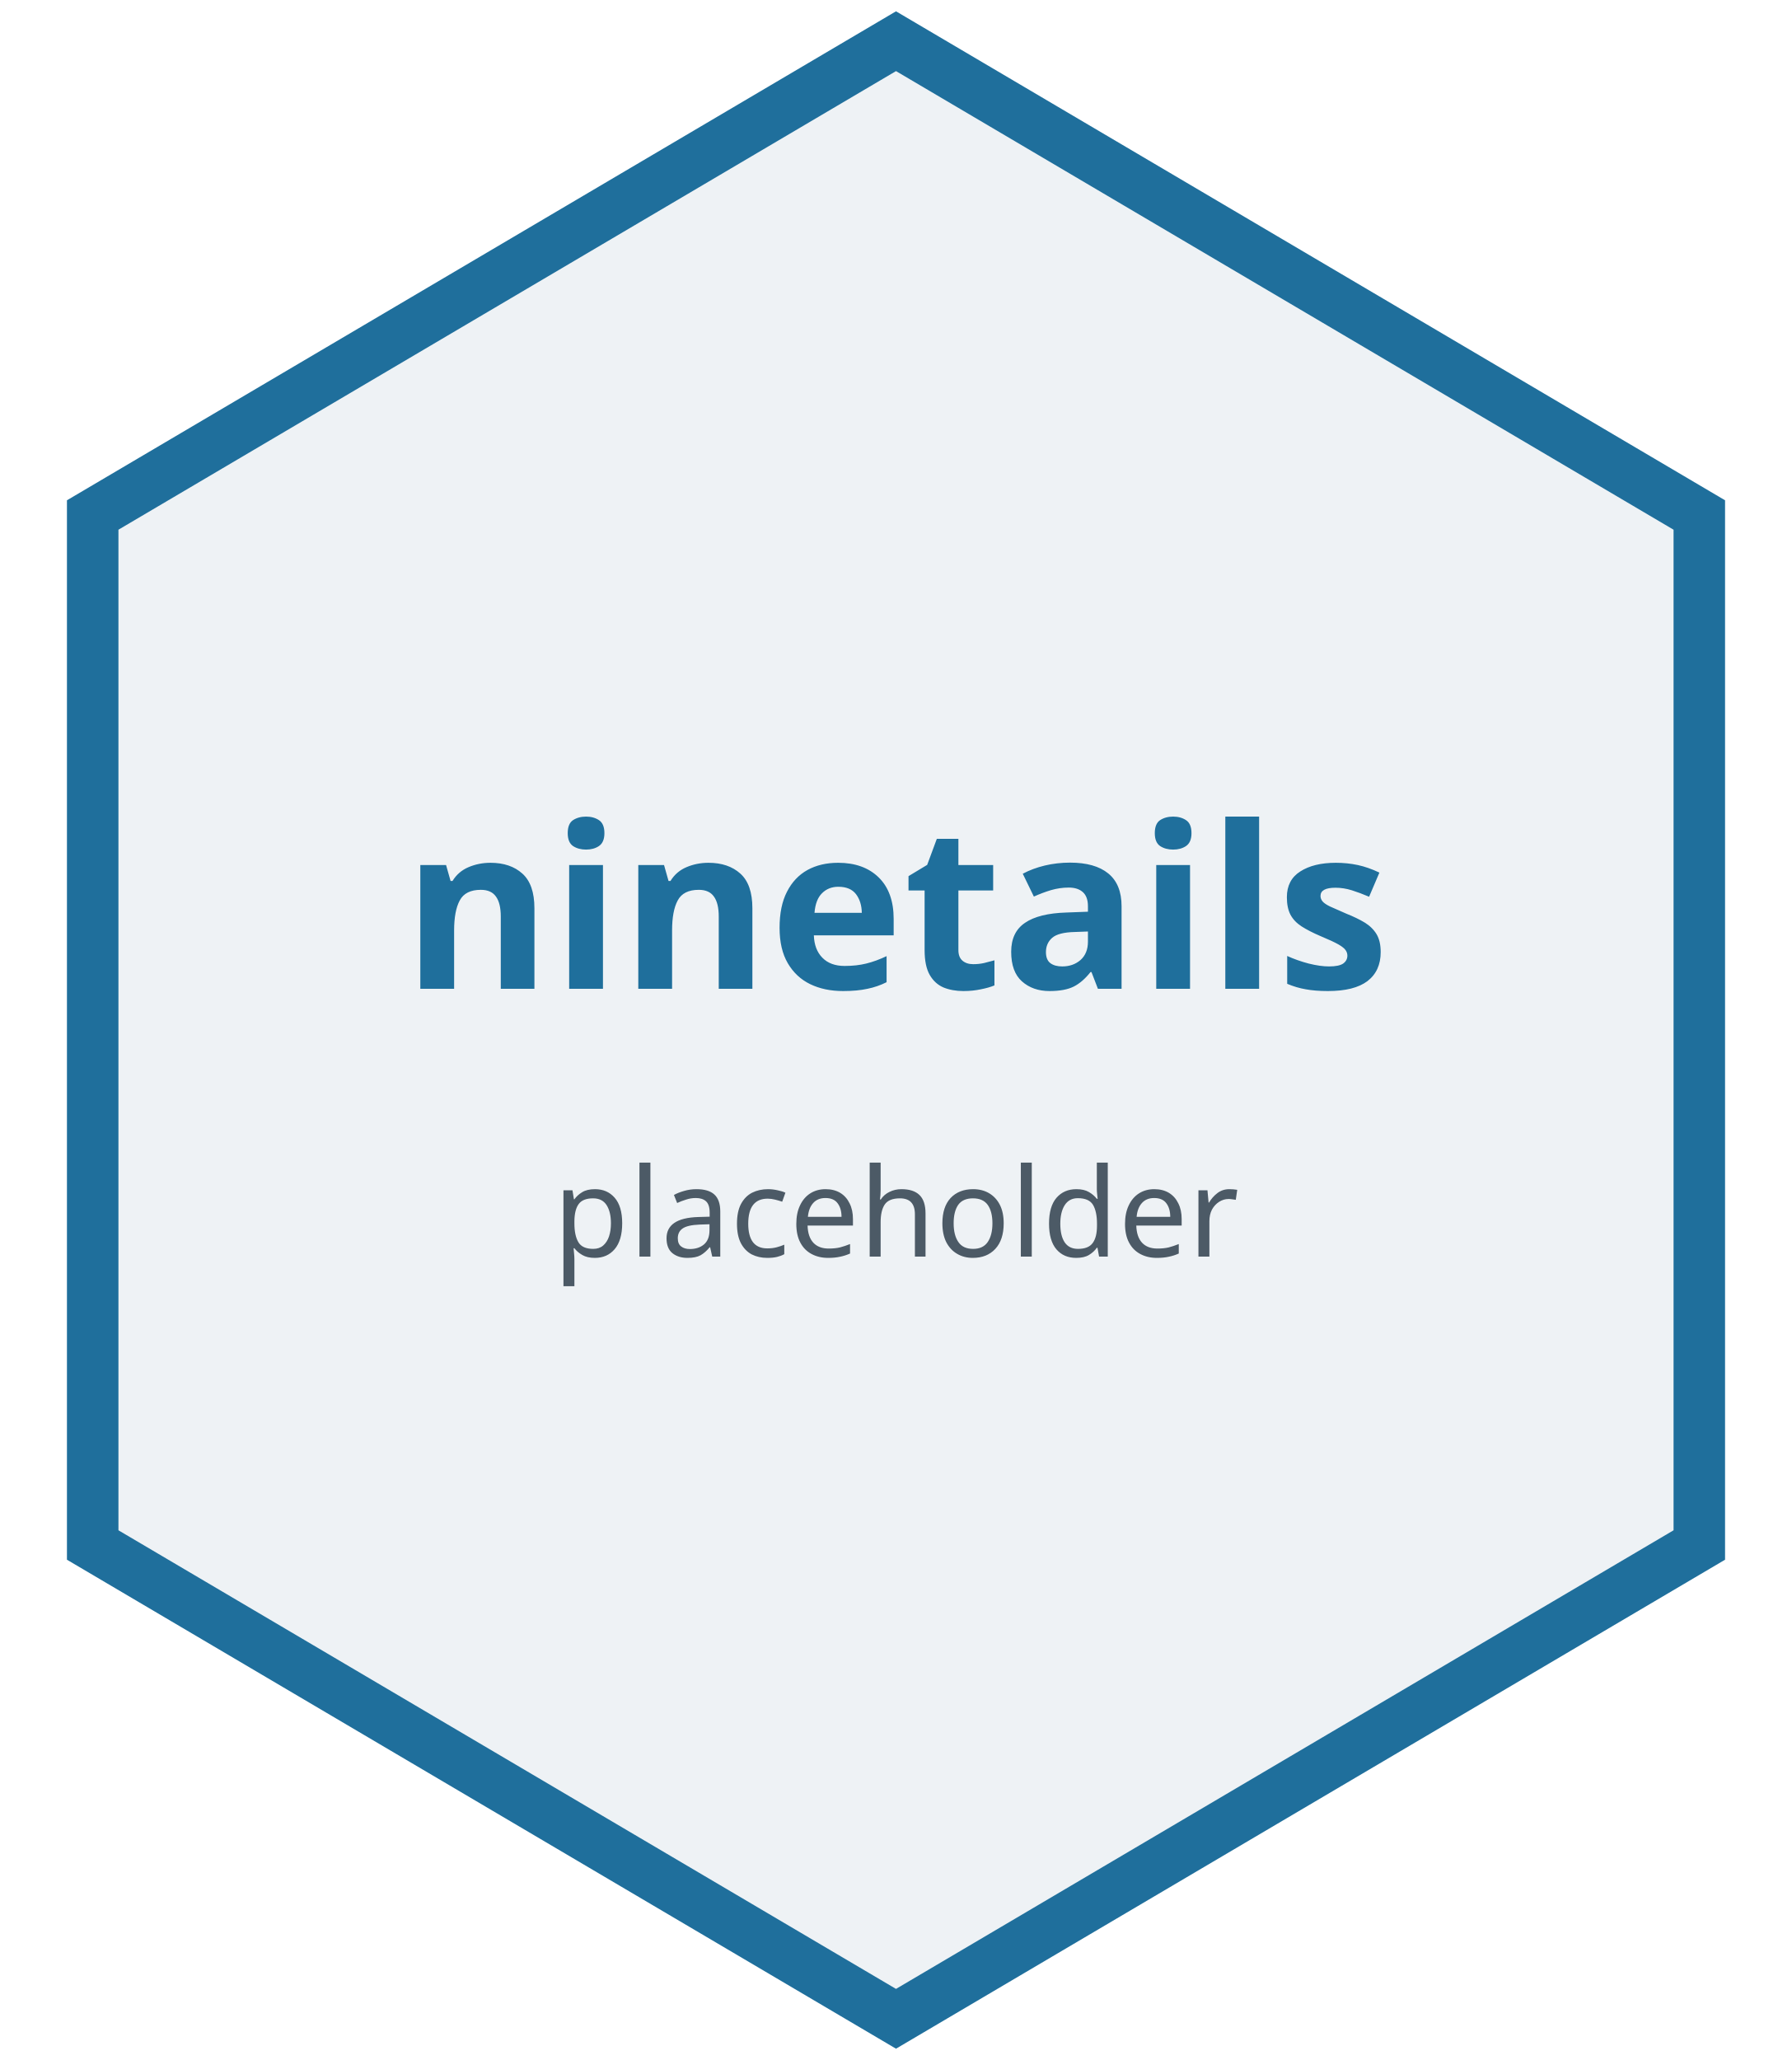
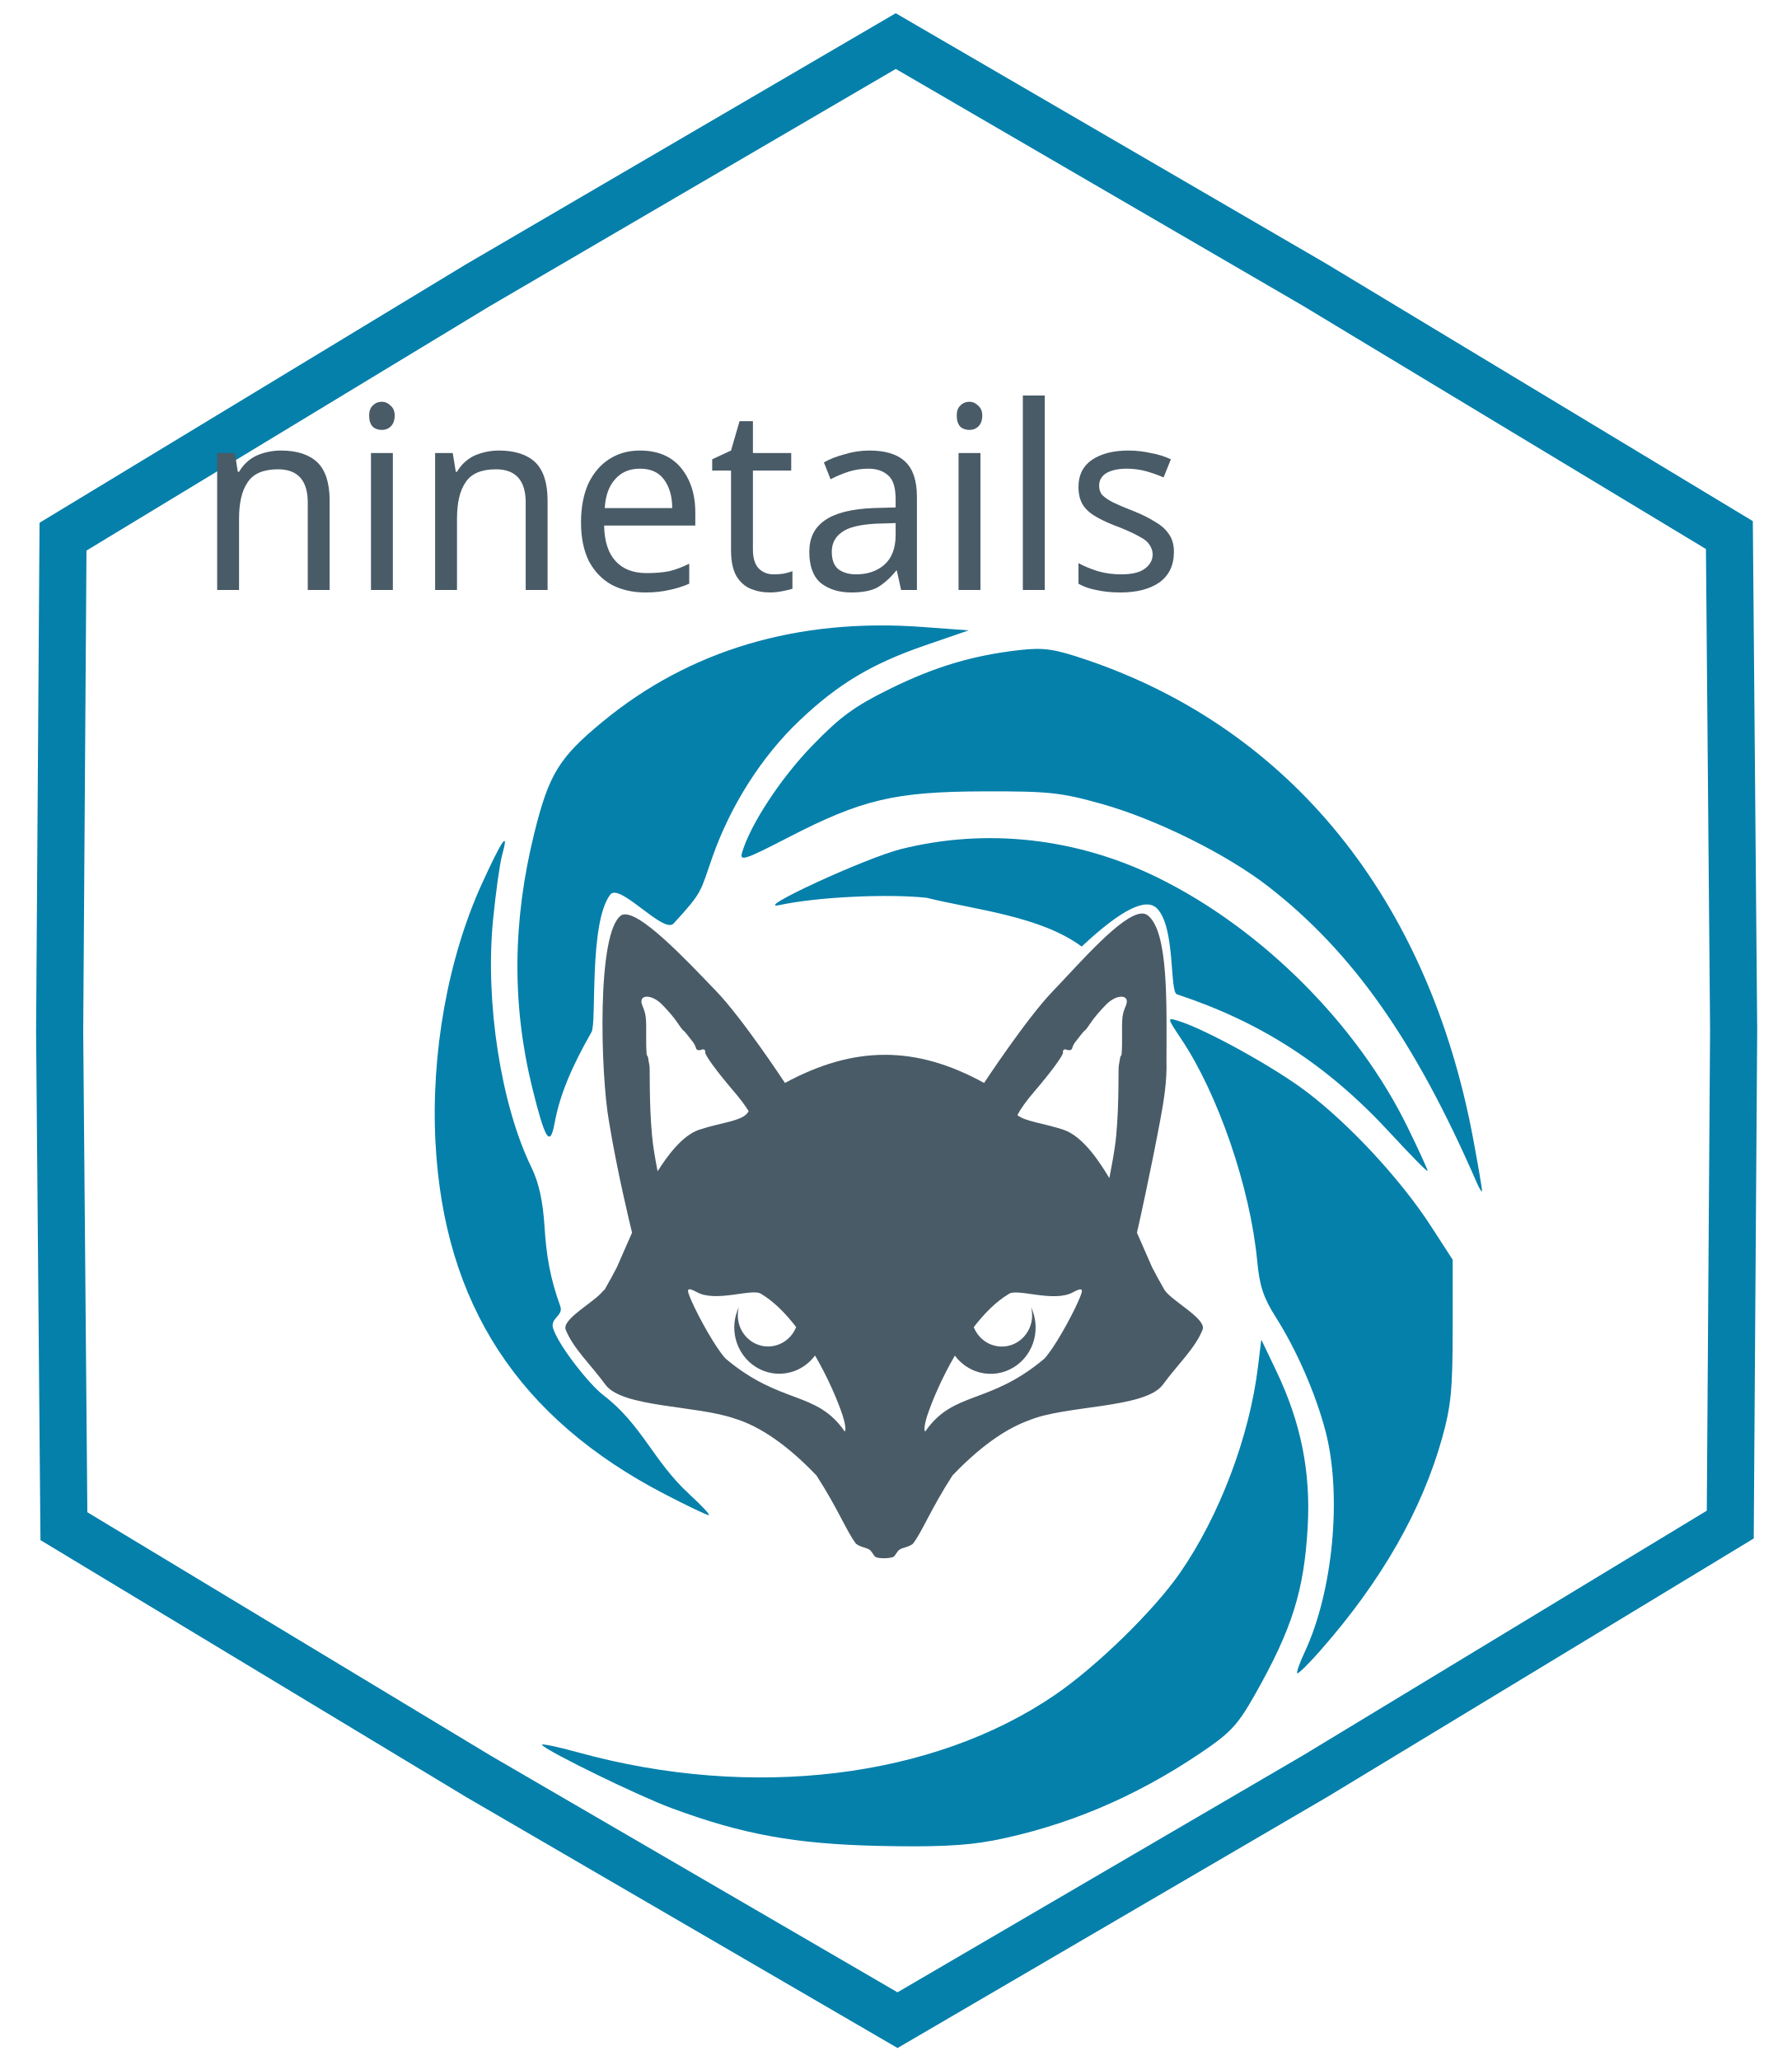
- <svg xmlns="http://www.w3.org/2000/svg" viewBox="0 0 174 200" width="174" height="200" role="img" aria-label="ninetails logo placeholder">
-   <polygon points="87,4 165,50 165,150 87,196 9,150 9,50" fill="#eef2f5" stroke="#1f6f9c" stroke-width="5" />
-   <text x="87" y="96" text-anchor="middle" font-family="system-ui, sans-serif" font-size="22" font-weight="600" fill="#1f6f9c">ninetails</text>
-   <text x="87" y="122" text-anchor="middle" font-family="system-ui, sans-serif" font-size="12" fill="#4c5a66">placeholder</text>
+ <svg xmlns="http://www.w3.org/2000/svg" viewBox="0 0 174 200" width="174" height="200" role="img" aria-label="ninetails logo placeholder" version="1.1" id="svg2">
+   <defs id="defs2" />
+   <g id="g2" transform="matrix(3.777964,0,0,3.885295,-269.4481,-52.93578)">
+     <path style="fill:none;fill-opacity:1;stroke:#0580ab;stroke-width:0.976;stroke-linecap:round;stroke-miterlimit:4;stroke-dasharray:none;stroke-opacity:1" id="path899" d="m 35.902,75.654 -9.124,-4.002 -9.06,-4.147 -1.096,-9.903 -0.939,-9.919 8.028,-5.901 8.121,-5.773 9.124,4.002 9.06,4.147 1.096,9.903 0.939,9.919 -8.028,5.901 z" transform="matrix(1.234527,0.1255861,-0.1255861,1.234527,59.5677,-33.80043)" />
+     <g id="g953" transform="translate(34.88746,-41.34727)">
+       <path style="fill:#495b67;fill-opacity:1;stroke-width:0.133" d="m 65.783,77.8 c 0.054,-4.4e-4 0.101,0.012 0.141,0.04 0.548,0.389 0.491,2.247 0.489,3.63 0.018,0.501 -0.068,1.021 -0.162,1.503 -0.24,1.246 -0.544,2.591 -0.597,2.802 l 0.391,0.867 c 0.089,0.165 0.188,0.344 0.296,0.526 0.123,0.275 1.116,0.747 1,1.031 -0.191,0.468 -0.637,0.864 -1.021,1.374 -0.451,0.598 -2.507,0.507 -3.443,0.892 -0.464,0.162 -1.13,0.527 -1.964,1.377 -0.554,0.833 -0.784,1.418 -1.018,1.708 -0.128,0.091 -0.231,0.08 -0.339,0.143 -0.064,0.037 -0.11,0.151 -0.158,0.183 -0.123,0.047 -0.397,0.044 -0.465,0 -0.048,-0.032 -0.094,-0.146 -0.158,-0.183 -0.108,-0.062 -0.211,-0.052 -0.339,-0.143 -0.234,-0.29 -0.464,-0.875 -1.018,-1.708 -0.915,-0.932 -1.629,-1.282 -2.094,-1.419 -0.979,-0.338 -2.897,-0.275 -3.33,-0.85 -0.384,-0.51 -0.83,-0.906 -1.021,-1.374 -0.107,-0.264 0.74,-0.689 0.961,-0.969 0.012,-0.01 0.026,-0.021 0.038,-0.03 0.115,-0.194 0.221,-0.384 0.315,-0.559 l 0.391,-0.867 c -0.053,-0.211 -0.388,-1.55 -0.597,-2.802 -0.208,-1.15 -0.322,-4.733 0.327,-5.133 0.408,-0.193 1.703,1.166 2.426,1.893 0.683,0.687 1.774,2.301 1.774,2.301 1.761,-0.926 3.344,-0.949 5.118,0 0,0 1.091,-1.614 1.774,-2.301 0.655,-0.659 1.766,-1.926 2.285,-1.933 z m -0.518,2.078 c -0.106,-0.005 -0.262,0.058 -0.4,0.194 -0.146,0.142 -0.321,0.343 -0.39,0.446 -0.069,0.103 -0.14,0.195 -0.159,0.205 -0.019,0.01 -0.067,0.062 -0.108,0.116 -0.041,0.054 -0.101,0.129 -0.135,0.168 -0.034,0.039 -0.071,0.11 -0.082,0.157 -0.012,0.048 -0.074,0.065 -0.139,0.04 -0.065,-0.026 -0.11,0.005 -0.098,0.069 0.011,0.064 -0.311,0.491 -0.715,0.949 -0.231,0.262 -0.378,0.461 -0.457,0.616 0.209,0.162 0.68,0.201 1.19,0.366 0.524,0.175 0.96,0.867 1.173,1.207 0.059,-0.31 0.141,-0.686 0.177,-1.069 0.078,-0.828 0.05,-1.654 0.065,-1.737 0.018,-0.097 0.034,-0.19 0.036,-0.207 8.8e-4,-0.017 0.014,-0.04 0.028,-0.052 0.014,-0.012 0.023,-0.222 0.021,-0.466 -0.005,-0.501 0.003,-0.555 0.099,-0.783 0.059,-0.14 0.002,-0.214 -0.104,-0.219 z m -12.219,0 c -0.106,0.005 -0.163,0.08 -0.104,0.219 0.096,0.227 0.103,0.282 0.099,0.783 -0.002,0.244 0.007,0.454 0.021,0.466 0.014,0.012 0.026,0.036 0.028,0.052 6.76e-4,0.017 0.018,0.11 0.036,0.207 0.015,0.082 -0.013,0.909 0.065,1.737 0.029,0.314 0.09,0.625 0.144,0.899 0.236,-0.364 0.62,-0.889 1.065,-1.038 0.6,-0.194 1.146,-0.214 1.275,-0.464 -0.086,-0.139 -0.216,-0.308 -0.401,-0.518 -0.404,-0.458 -0.726,-0.886 -0.715,-0.949 0.011,-0.064 -0.033,-0.095 -0.099,-0.069 -0.065,0.026 -0.128,0.008 -0.139,-0.04 -0.012,-0.048 -0.049,-0.118 -0.082,-0.157 -0.034,-0.039 -0.094,-0.114 -0.135,-0.168 -0.041,-0.054 -0.089,-0.106 -0.108,-0.116 -0.019,-0.01 -0.09,-0.102 -0.159,-0.205 -0.069,-0.103 -0.244,-0.304 -0.39,-0.446 -0.139,-0.136 -0.294,-0.199 -0.4,-0.194 z m 11.154,7.312 v 1.08e-4 c -0.036,6.77e-4 -0.099,0.027 -0.195,0.077 -0.502,0.261 -1.439,-0.116 -1.649,0.042 -0.323,0.188 -0.625,0.484 -0.896,0.827 0.094,0.229 0.291,0.401 0.531,0.461 0.418,0.105 0.841,-0.149 0.946,-0.566 0.033,-0.13 0.031,-0.267 -0.005,-0.396 0.121,0.246 0.15,0.526 0.084,0.792 -0.156,0.62 -0.784,0.996 -1.404,0.84 -0.254,-0.064 -0.478,-0.212 -0.637,-0.421 -0.332,0.554 -0.58,1.119 -0.709,1.497 -0.07,0.209 -0.093,0.389 -0.052,0.399 0.728,-1.025 1.636,-0.656 3.056,-1.815 0.247,-0.251 0.682,-1.011 0.874,-1.433 0.086,-0.19 0.125,-0.29 0.07,-0.301 -0.005,-6.76e-4 -0.009,-6.76e-4 -0.014,-6.76e-4 z m -10.044,1.08e-4 c -0.005,-1.82e-4 -0.01,2.17e-4 -0.014,6.77e-4 -0.055,0.011 -0.016,0.111 0.07,0.301 0.192,0.423 0.628,1.182 0.874,1.433 1.42,1.159 2.328,0.791 3.056,1.815 0.041,-0.01 0.017,-0.19 -0.052,-0.399 -0.129,-0.378 -0.378,-0.943 -0.709,-1.497 -0.159,0.208 -0.383,0.357 -0.637,0.421 -0.62,0.156 -1.248,-0.221 -1.404,-0.84 -0.067,-0.265 -0.037,-0.546 0.084,-0.792 -0.036,0.13 -0.037,0.266 -0.005,0.396 0.105,0.418 0.528,0.671 0.946,0.566 0.24,-0.061 0.437,-0.232 0.531,-0.461 -0.271,-0.342 -0.573,-0.639 -0.896,-0.827 -0.21,-0.158 -1.147,0.219 -1.648,-0.042 -0.096,-0.05 -0.159,-0.076 -0.195,-0.077 z" id="path941" />
+       <path style="fill:#0580ab;fill-opacity:1;stroke-width:0.117" d="m 61.927,100.97 c 1.894,-0.357 3.667,-1.082 5.357,-2.19 0.783,-0.514 0.958,-0.697 1.413,-1.48 0.946,-1.628 1.254,-2.582 1.346,-4.175 0.08,-1.382 -0.176,-2.612 -0.809,-3.898 l -0.384,-0.781 -0.085,0.681 c -0.218,1.745 -0.991,3.73 -2.007,5.153 -0.674,0.944 -2.143,2.337 -3.216,3.049 -3.141,2.085 -7.778,2.629 -12.24,1.435 -0.568,-0.152 -0.989,-0.235 -0.937,-0.185 0.195,0.187 2.47,1.265 3.316,1.571 1.824,0.659 3.181,0.9 5.33,0.948 1.434,0.032 2.25,-0.005 2.917,-0.13 z m 8.449,-4.763 c 1.557,-1.72 2.604,-3.499 3.123,-5.305 0.227,-0.79 0.269,-1.213 0.27,-2.694 l 4.43e-4,-1.757 -0.56,-0.841 c -0.766,-1.15 -2.065,-2.518 -3.178,-3.344 -0.839,-0.623 -2.627,-1.583 -3.333,-1.79 -0.27,-0.079 -0.268,-0.067 0.093,0.457 0.954,1.387 1.777,3.726 1.954,5.552 0.06,0.622 0.161,0.917 0.481,1.407 0.532,0.815 1.022,1.908 1.274,2.842 0.43,1.598 0.195,4.011 -0.539,5.53 -0.127,0.263 -0.211,0.497 -0.188,0.52 0.024,0.024 0.295,-0.236 0.604,-0.577 z M 54.148,92.307 c -0.913,-0.81 -1.218,-1.736 -2.205,-2.47 -0.373,-0.277 -1.143,-1.229 -1.292,-1.665 -0.091,-0.266 0.273,-0.317 0.182,-0.561 -0.264,-0.709 -0.358,-1.275 -0.403,-1.97 -0.044,-0.664 -0.145,-1.112 -0.338,-1.497 -0.783,-1.564 -1.192,-4.122 -0.988,-6.171 0.069,-0.688 0.174,-1.42 0.233,-1.628 0.189,-0.658 0.009,-0.412 -0.516,0.706 -0.875,1.864 -1.315,4.249 -1.195,6.472 0.219,4.038 2.134,6.891 5.899,8.789 0.568,0.286 1.073,0.521 1.124,0.522 0.05,6.77e-4 -0.175,-0.236 -0.502,-0.526 z M 74.523,84.729 c 0.004,-0.045 -0.1,-0.641 -0.232,-1.324 -1.151,-5.963 -4.688,-10.217 -9.934,-11.946 -0.823,-0.271 -1.093,-0.31 -1.698,-0.245 -1.213,0.131 -2.192,0.415 -3.355,0.972 -0.91,0.436 -1.275,0.695 -2.001,1.425 -0.807,0.81 -1.591,1.974 -1.798,2.668 -0.067,0.224 0.071,0.18 1.188,-0.381 1.89,-0.949 2.739,-1.144 5.012,-1.151 1.686,-0.005 1.992,0.027 3.046,0.314 1.4,0.382 3.222,1.261 4.291,2.072 2.163,1.64 3.76,3.847 5.343,7.385 0.072,0.161 0.135,0.256 0.139,0.211 z m -1.398,-0.498 c 0,-0.038 -0.231,-0.529 -0.514,-1.091 -1.295,-2.575 -3.75,-4.96 -6.419,-6.236 -2.083,-0.996 -4.401,-1.248 -6.597,-0.716 -0.925,0.224 -3.902,1.563 -3.109,1.397 0.948,-0.198 2.757,-0.284 3.761,-0.179 1.232,0.297 2.927,0.455 3.987,1.219 1.032,-0.941 1.664,-1.23 1.94,-0.949 0.479,0.487 0.311,2.096 0.512,2.144 2.139,0.687 3.852,1.746 5.488,3.475 0.523,0.552 0.951,0.973 0.951,0.936 z M 50.689,83.033 c 0.132,-0.707 0.441,-1.409 0.948,-2.273 0.137,-0.233 -0.073,-2.721 0.481,-3.433 0.239,-0.308 1.372,0.995 1.629,0.721 0.759,-0.807 0.673,-0.767 0.996,-1.658 0.469,-1.297 1.269,-2.517 2.236,-3.41 0.995,-0.919 1.858,-1.421 3.231,-1.881 l 1.12,-0.375 -1.187,-0.085 c -3.207,-0.23 -5.99,0.574 -8.235,2.378 -1.106,0.888 -1.368,1.305 -1.74,2.763 -0.563,2.207 -0.581,4.299 -0.054,6.377 0.331,1.305 0.458,1.498 0.574,0.876 z" id="path943" />
+     </g>
+     <text xml:space="preserve" style="font-style:normal;font-weight:normal;font-size:6.395px;line-height:1.25;font-family:sans-serif;letter-spacing:0px;word-spacing:0px;fill:#495b67;fill-opacity:1;stroke:none;stroke-width:0.16" x="76.357" y="28.368" id="text949">
+       <tspan id="tspan947" x="76.357" y="28.368" style="font-style:normal;font-variant:normal;font-weight:normal;font-stretch:normal;font-family:'OCR-A BT';-inkscape-font-specification:'OCR-A BT';fill:#495b67;fill-opacity:1;stroke-width:0.16" transform="matrix(0.6112778,0,0,0.9223648,18.01941,4.810795)">ninetails</tspan>
+     </text>
+   </g>
</svg>
